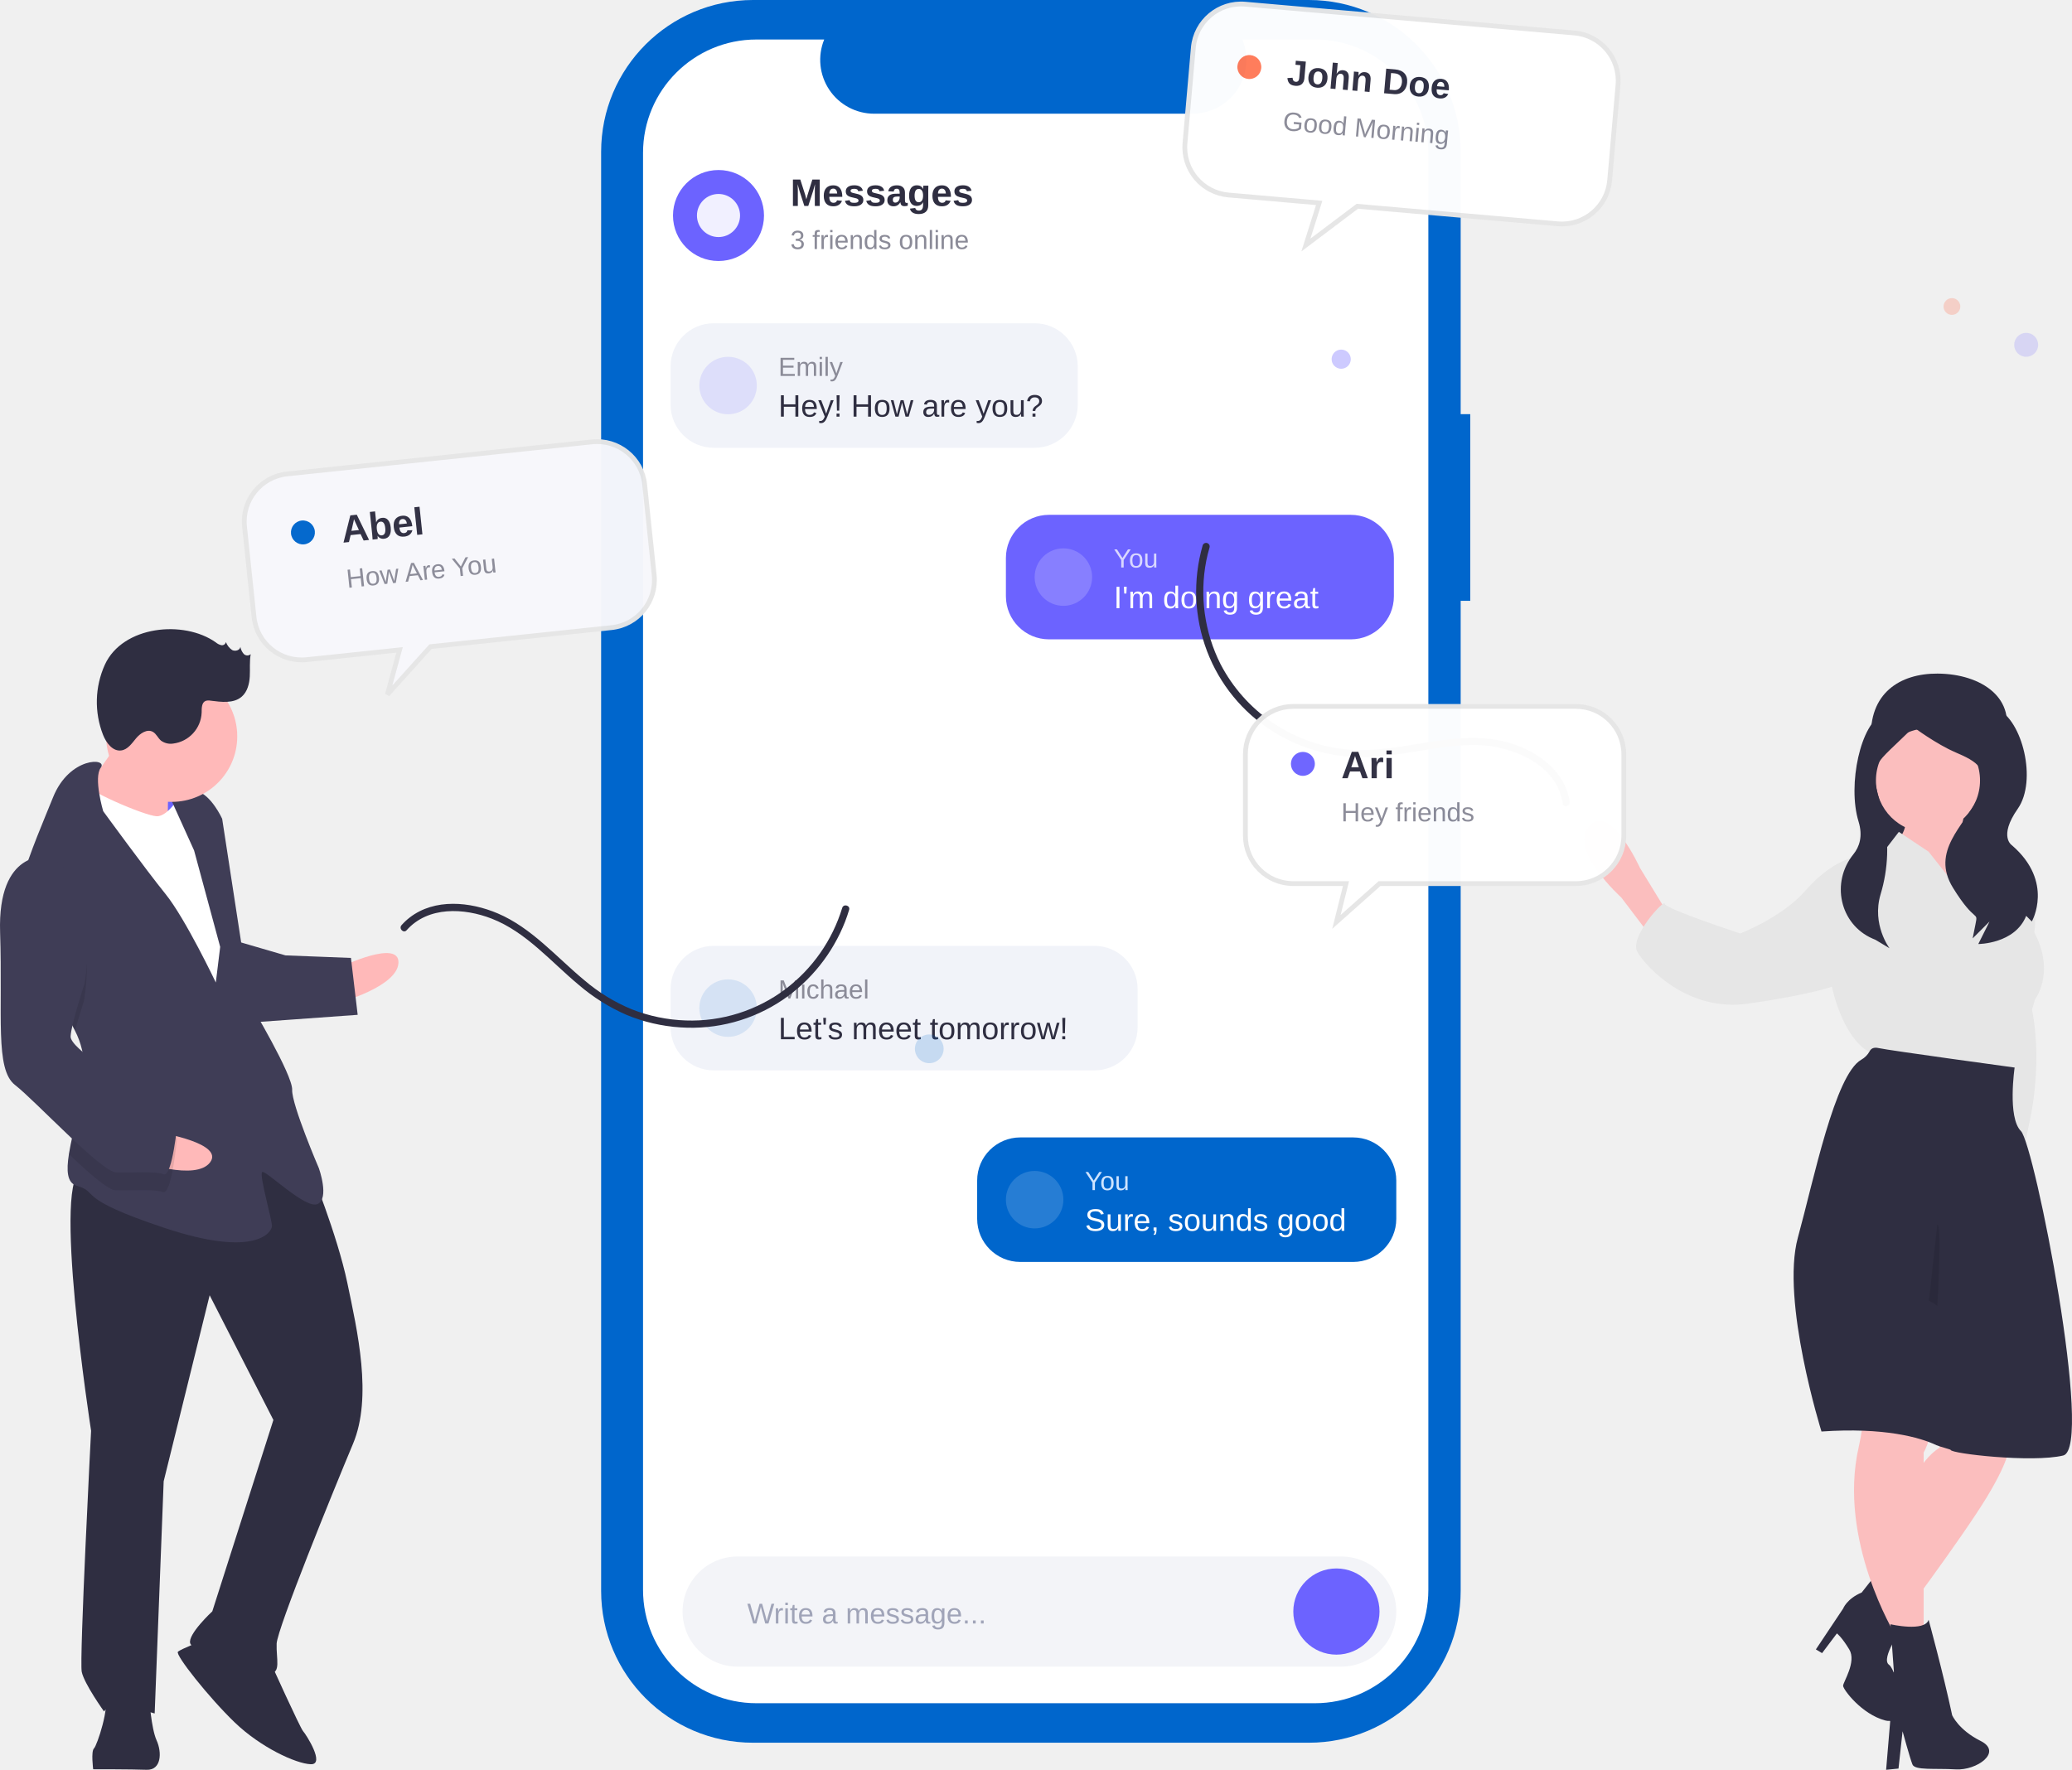
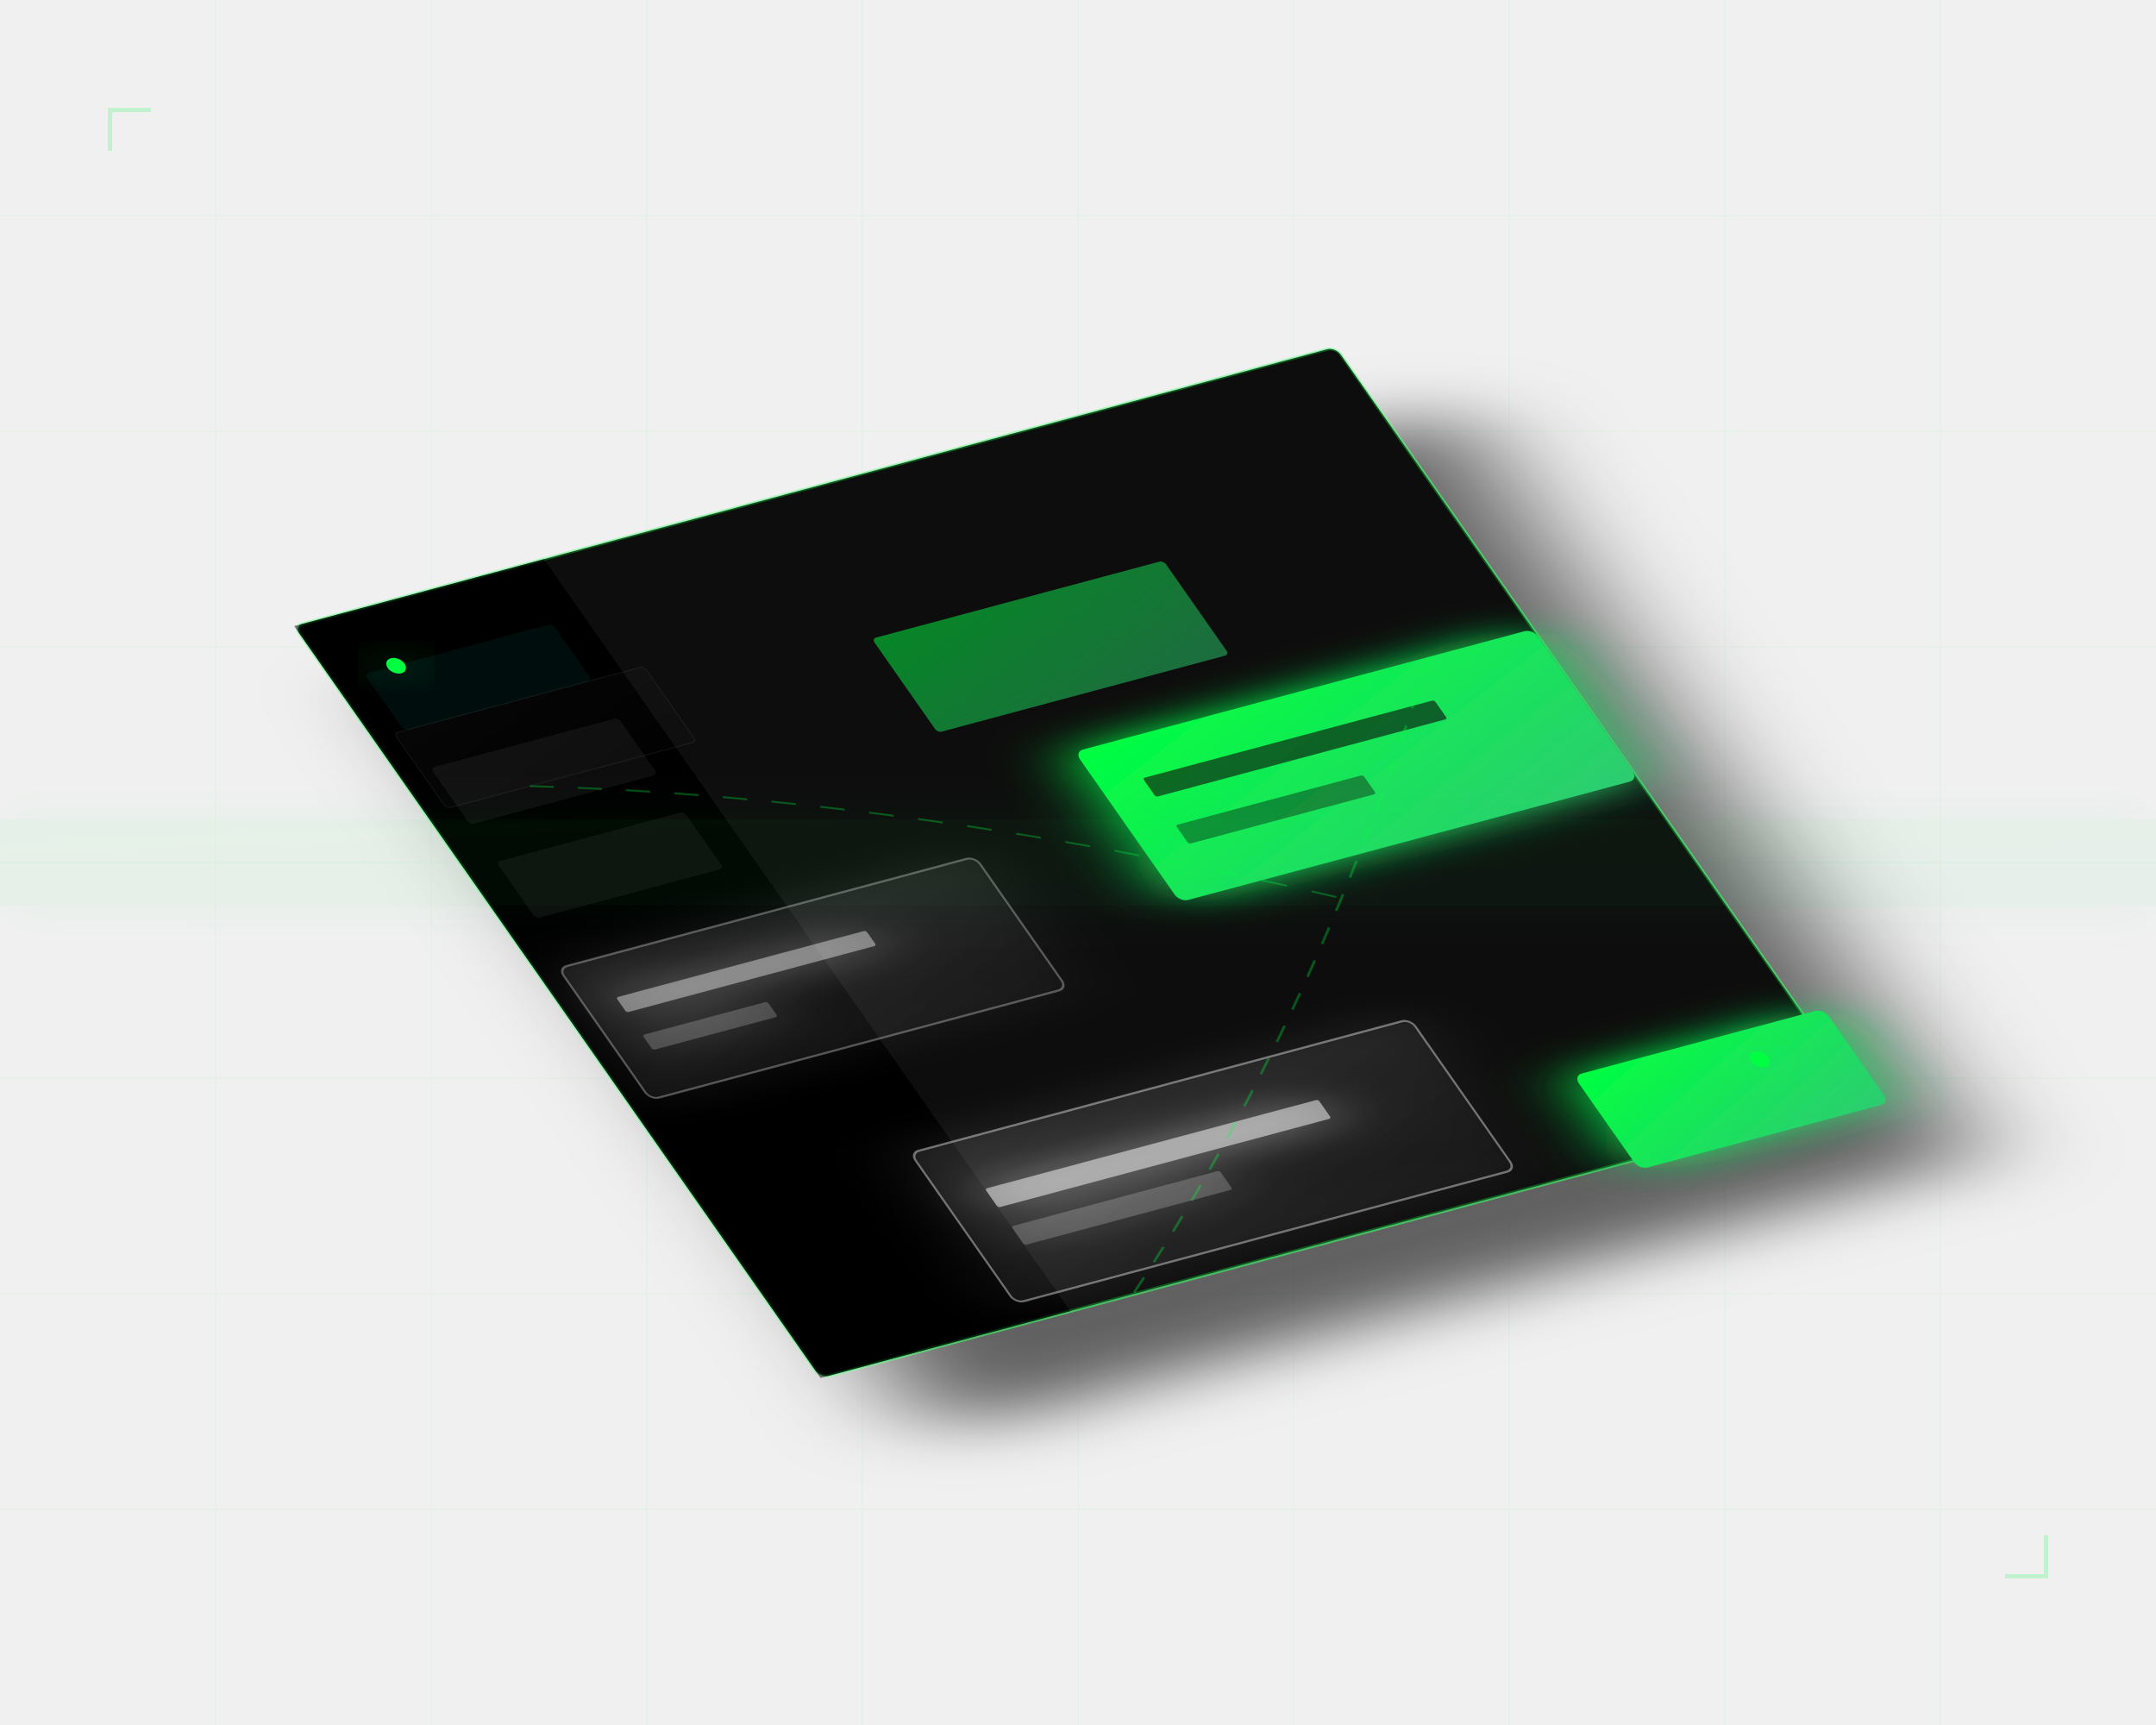
- <svg xmlns="http://www.w3.org/2000/svg" width="865.135" height="739.087" viewBox="0 0 865.135 739.087" role="img" artist="Katerina Limpitsouni" source="https://undraw.co/">
-   <path d="M781.316,253.404h-3.999V143.858a63.402,63.402,0,0,0-63.402-63.402H481.829a63.402,63.402,0,0,0-63.402,63.402V744.833a63.402,63.402,0,0,0,63.402,63.402H713.915a63.402,63.402,0,0,0,63.402-63.402V331.38h3.999Z" transform="translate(-167.4324 -80.45646)" fill="#06c" />
-   <path d="M716.473,96.951h-30.295A22.495,22.495,0,0,1,665.351,127.942H532.392A22.495,22.495,0,0,1,511.565,96.951H483.269a47.348,47.348,0,0,0-47.348,47.348V744.392A47.348,47.348,0,0,0,483.269,791.74h233.204a47.348,47.348,0,0,0,47.348-47.348h0V144.299A47.348,47.348,0,0,0,716.473,96.951Z" transform="translate(-167.4324 -80.45646)" fill="#fff" />
-   <path d="M1004.15,389.492c-4.902,14.513-12.418,27.736-27.736,27.736s-26.873-12.442-27.736-27.736c-1.103-19.543,12.065-27.817,27.736-27.736C994.927,361.851,1009.967,372.268,1004.15,389.492Z" transform="translate(-167.4324 -80.45646)" fill="#2f2e41" />
-   <rect x="781.245" y="308.412" width="54.743" height="69.341" fill="#2f2e41" />
-   <path d="M1005.028,440.527h4.656a41.451,41.451,0,0,1,6.208,34.146c-5.174,19.66-1.035,23.281-1.035,23.281s6.735,21.29-.508,53.366,6.716,40.793,6.716,40.793l-12.934-25.868-7.243-68.291Z" transform="translate(-167.4324 -80.45646)" fill="#e6e6e6" />
-   <path d="M988.731,415.436S984.592,431.991,986.661,431.991s9.312,8.795,9.312,8.795l4.656,17.073-3.622,12.417L984.592,467.689l-15.521-17.073-4.656-4.656-4.139-15.003s5.174-6.208,1.552-11.382S988.731,415.436,988.731,415.436Z" transform="translate(-167.4324 -80.45646)" fill="#fbbebe" />
-   <path d="M863.53,461.481l-11.382-18.625s-12.286-27.184-21.081-17.354,13.321,29.771,13.321,29.771l11.382,15.003Z" transform="translate(-167.4324 -80.45646)" fill="#fbbebe" />
-   <path d="M1014.599,623.414l-8.278,60.531s1.035,4.656-9.312,21.729-38.285,54.323-38.285,54.323l-8.278-15.521s9.83-49.149,26.903-59.496l-2.069-74.5Z" transform="translate(-167.4324 -80.45646)" fill="#fbbebe" />
-   <path d="M950.446,738.268l11.382,21.729s-9.312,13.074-5.691,15.661,8.278,25.868-1.552,23.281-17.59-12.934-17.59-14.486,5.691-9.97,2.587-15.144-5.174-6.726-5.174-6.726l-6.194,8.236-2.587-1.552,11.368-17.031s1.552-4.139,7.76-6.726Z" transform="translate(-167.4324 -80.45646)" fill="#2f2e41" />
-   <path d="M975.4,614.826s4.018,57.22-4.777,72.223v74.5l-11.899,1.552s-24.03-39.442-15.235-78.244-9.081-74.377-9.081-74.377Z" transform="translate(-167.4324 -80.45646)" fill="#fbbebe" />
-   <circle cx="805.002" cy="325.925" r="21.729" fill="#fbbebe" />
-   <path d="M994.422,463.55l-21.729-27.42-12.417-8.278-5.174,6.726-14.486,4.139s-9.312,2.069-19.142,13.451-27.42,18.108-27.42,18.108-31.559-10.347-31.559-12.417-15.003,13.969-11.382,20.177,20.882,25.176,46.233,21.554,34.992-7.068,34.992-7.068,4.656,23.799,18.108,28.455,57.427,7.76,57.427,7.76l9.312-31.042s10.347-13.451-3.622-33.111c0,0-.268-10.995-1.77-18.312-.584-2.846-1.355-5.135-2.369-6.004-3.622-3.104-22.764-8.278-22.764-8.278s3.104,10.347,4.656,10.865S996.491,460.963,994.422,463.55Z" transform="translate(-167.4324 -80.45646)" fill="#e6e6e6" />
-   <path d="M927.969,678.273c26.054-1.811,41.223,2.457,47.99,5.712,1.258.569,5.951,1.763,5.951,1.96,0,1.552,34.046,5.453,46.98,2.349s-11.963-129.808-17.654-135.499-2.623-26.52-2.623-26.52-52.217-7.108-56.873-8.143c-2.08-.46-3.13.316-3.653,1.319a8.946,8.946,0,0,1-3.539,3.575c-10.984,6.327-19.799,50.075-26.437,74.262C910.868,623.673,927.969,678.273,927.969,678.273Z" transform="translate(-167.4324 -80.45646)" fill="#2f2e41" />
-   <path d="M972.693,756.893s6.086,22.229,9.83,39.837c0,0,2.587,6.111,11.899,10.767s-1.58,12.389-10.375,11.871-17.073.517-18.108-2.069-4.111-13.843-4.111-13.843l-1.699,15.571-5.174.517,1.699-20.228s-4.139-7.76,1.552-20.694l-1.436-19.853S971.141,762.066,972.693,756.893Z" transform="translate(-167.4324 -80.45646)" fill="#2f2e41" />
-   <path d="M972.827,623.693a17.153,17.153,0,0,1,3.528,2.142c.274-4.889,1.857-34.456-.041-33.98Z" transform="translate(-167.4324 -80.45646)" opacity="0.1" style="isolation:isolate" />
-   <path d="M963.439,376.46s-.241-1.34-9.652,2.19-15.053,29.574-10.347,44.868c1.896,6.163.354,10.607-2.164,13.716-9.449,11.668-5.729,29.192,8.034,35.192q.583.254,1.189.502l5.882,3.529s-7.499-9.866-3.746-22.488a64.71,64.71,0,0,0,1.168-33.127c-.431-1.848-.92-3.753-1.475-5.698-4.706-16.47-2.417-14.568,14.053-31.038,0,0,9.411,7.059,17.647,10.588s15.294,7.059,9.411,18.823-19.999,22.352-10.588,37.646,10.588,9.411,9.411,15.294h0l-1.176,5.882,7.059-7.059-4.706,9.411s15.294,0,19.999-11.764l2.353,2.353s9.412-16.47-8.235-31.764c0,0-5.882-3.529,2.353-15.294s1.91-37.058-8.677-41.764S963.439,376.46,963.439,376.46Z" transform="translate(-167.4324 -80.45646)" fill="#2f2e41" />
-   <rect x="228.658" y="408.535" width="22.392" height="17.416" transform="translate(-353.8023 560.293) rotate(-87.7793)" fill="#6c63ff" />
-   <path d="M310.09,484.08s24.1-11.515,23.714-1.57-24.293,16.487-24.293,16.487Z" transform="translate(-167.4324 -80.45646)" fill="#ffb9b9" />
-   <path d="M296.868,568.222s11.37,27.829,15.571,47.911,10.599,47.718,2.369,67.317S283.181,760.653,282.94,766.868s2.004,12.527-2.968,12.334-32.03-8.712-33.128-12.489,9.232-13.336,9.232-13.336L281.583,673.447l-26.614-52.074-19.196,77.685L232.013,796.016s-18.453-5.695-21.132-.819c0,0-8.268-11.525-9.318-16.545s3.904-100.687,3.904-100.687-16.938-108.965-3.265-108.434S269.435,537.28,296.868,568.222Z" transform="translate(-167.4324 -80.45646)" fill="#2f2e41" />
-   <path d="M280.165,774.23s12.613,27.877,13.808,29.169,9.414,14.059,3.199,13.818-20.891-7.035-31.693-17.413-25.044-28.359-23.752-29.554,10.137-4.587,10.137-4.587Z" transform="translate(-167.4324 -80.45646)" fill="#2f2e41" />
-   <path d="M229.768,789.705s.761,12.479,3.054,17.547,2.004,12.527-4.211,12.286-22.278-.222-22.278-.222-.954-7.507.337-8.701,6.794-17.808,4.452-21.633S229.768,789.705,229.768,789.705Z" transform="translate(-167.4324 -80.45646)" fill="#2f2e41" />
-   <path d="M220.573,384.75S207.323,405.4,202.158,410.179s9.366,15.302,9.366,15.302l26.008,3.498s-.327-23.666,1.012-26.104S220.573,384.75,220.573,384.75Z" transform="translate(-167.4324 -80.45646)" fill="#ffb9b9" />
-   <path d="M243.179,411.77s-5.358,9.752-10.33,9.559-30.691-11.149-31.789-14.927-8.519,27.058-8.519,27.058l62.931,110.748,15.35-10.609-7.438-65.024-6.109-35.095Z" transform="translate(-167.4324 -80.45646)" fill="#fff" />
-   <path d="M198.738,510.885a34.825,34.825,0,0,1,3.861,16.334c-.01.249-.019.497-.041.745-.596,11.505-4.834,24.811-6.354,34.487-1.103,6.941-.789,12.008,3.273,13.199,9.848,2.872-1.436,4.924,36.665,17.606s44.75,1.735,44.846-.751-5.396-21.373-4.105-22.568,18.067,15.64,23.136,13.346.578-14.917.578-14.917-11.418-26.586-11.177-32.801-17.296-35.528-17.296-35.528l-11.928-77.647S255.609,412.252,249.442,410.768a15.277,15.277,0,0,0-11.284,2.052L248.478,435.629l10.888,40.26-1.821,14.868s-12.661-26.634-20.977-36.916S210.522,419.218,210.522,419.218s-4.139-13.967-1.015-18.14c3.125-4.186-13.034-4.813-19.924,12.349-3.652,9.096-9.581,22.659-13.295,35.288-3.31,11.188-4.873,21.647-1.594,27.625C179.706,485.473,192.312,497.477,198.738,510.885Z" transform="translate(-167.4324 -80.45646)" fill="#3f3d56" />
-   <path d="M174.694,476.34c5.011,9.133,17.618,21.137,24.044,34.545,1.679-6.047,3.726-12.305,3.726-12.305s7.854-42.023-15.378-52.883a15.549,15.549,0,0,0-10.798,3.017C172.979,459.903,171.415,470.362,174.694,476.34Z" transform="translate(-167.4324 -80.45646)" opacity="0.1" style="isolation:isolate" />
-   <path d="M266.921,473.692l19.696,5.743,27.347,1.06L316.777,504.258,271.834,507.495S260.609,475.937,266.921,473.692Z" transform="translate(-167.4324 -80.45646)" fill="#3f3d56" />
-   <path d="M234.804,553.589S261.153,557.96,255.139,565.889s-29.356-.407-29.356-.407Z" transform="translate(-167.4324 -80.45646)" fill="#ffb9b9" />
-   <path d="M202.558,527.964c-.596,11.505-4.834,24.811-6.354,34.487,8.394,7.944,16.376,14.952,19.384,15.068,6.215.241,16.208-.616,19.889.771s5.84-22.182,5.84-22.182-2.197-7.555-11.997-11.669C222.705,541.655,210.026,534.105,202.558,527.964Z" transform="translate(-167.4324 -80.45646)" opacity="0.1" style="isolation:isolate" />
-   <path d="M187.376,438.239s-21.035-3.306-19.899,31.596-2.217,57.18,6.243,63.733,35.942,36.251,42.157,36.492,16.208-.616,19.889.771,5.84-22.182,5.84-22.182-2.197-7.555-11.997-11.669-32.887-18.704-32.695-23.676S202.754,491.122,202.754,491.122,210.608,449.099,187.376,438.239Z" transform="translate(-167.4324 -80.45646)" fill="#3f3d56" />
-   <circle cx="71.69" cy="307.503" r="27.368" fill="#ffb9b9" />
-   <path d="M257.55,348.734a5.285,5.285,0,0,0,2.301,1.155,1.642,1.642,0,0,0,1.903-1.318,6.823,6.823,0,0,0,2.611,3.349c1.278.666,3.255.108,3.439-1.322a6.034,6.034,0,0,0,1.389,2.932,2.08,2.08,0,0,0,2.924.098c-.56,3.06-.214,6.206-.39,9.311s-1.004,6.397-3.35,8.439c-3.422,2.978-8.567,2.243-13.068,1.679a3.966,3.966,0,0,0-2.048.112c-1.685.718-1.609,3.064-1.632,4.896a13.603,13.603,0,0,1-11.911,12.918,6.819,6.819,0,0,1-5.068-1.237c-1.278-1.083-1.931-2.849-3.395-3.662-2.382-1.324-5.271.607-7.012,2.703s-3.458,4.674-6.156,5.058c-3.568.507-6.286-3.129-7.619-6.477a37.759,37.759,0,0,1,.75-29.339C218.669,341.786,244.119,339.217,257.55,348.734Z" transform="translate(-167.4324 -80.45646)" fill="#2f2e41" />
-   <g id="phone-chat-ui">
-     <circle cx="300" cy="90" r="19" fill="#6c63ff" />
-     <circle cx="300" cy="90" r="9" fill="#ffffff" opacity="0.9" />
-     <text x="330" y="86" font-size="16" font-family="Arial, sans-serif" font-weight="700" fill="#2f2e41">
-             Messages
-         </text>
-     <text x="330" y="104" font-size="11" font-family="Arial, sans-serif" fill="#8b8b98">
-             3 friends online
-         </text>
-     <g transform="translate(280 135)">
-       <rect width="170" height="52" rx="18" fill="#f1f3f9" />
-       <circle cx="24" cy="26" r="12" fill="#6c63ff" opacity="0.15" />
-       <text x="45" y="22" font-size="11" font-family="Arial, sans-serif" fill="#8b8b98">
-                 Emily
-             </text>
-       <text x="45" y="39" font-size="13" font-family="Arial, sans-serif" fill="#2f2e41">
-                 Hey! How are you?
-             </text>
+ <svg xmlns="http://www.w3.org/2000/svg" width="1000" height="800" viewBox="0 0 1000 800" fill="none">
+   <defs>
+     <linearGradient id="glassGradient" x1="0%" y1="0%" x2="100%" y2="100%">
+       <stop offset="0%" stop-color="#FFFFFF" stop-opacity="0.08" />
+       <stop offset="100%" stop-color="#FFFFFF" stop-opacity="0.02" />
+     </linearGradient>
+     <filter id="neonGlow" x="-50%" y="-50%" width="200%" height="200%">
+       <feGaussianBlur stdDeviation="12" result="blur" />
+       <feComposite in="SourceGraphic" in2="blur" operator="over" />
+     </filter>
+     <linearGradient id="neonGradient" x1="0%" y1="0%" x2="100%" y2="100%">
+       <stop offset="0%" stop-color="#00FF41" />
+       <stop offset="100%" stop-color="#2ECC71" />
+     </linearGradient>
+     <filter id="deepShadow" x="-20%" y="-20%" width="140%" height="140%">
+       <feDropShadow dx="30" dy="40" stdDeviation="20" flood-color="#000000" flood-opacity="0.6" />
+     </filter>
+   </defs>
+ 
+   {/* Background Decorative Grid */}
+   <g opacity="0.05">
+     <path d="M0 100H1000M0 200H1000M0 300H1000M0 400H1000M0 500H1000M0 600H1000M0 700H1000" stroke="#00FF41" stroke-width="0.5" />
+     <path d="M100 0V800M200 0V800M300 0V800M400 0V800M500 0V800M600 0V800M700 0V800M800 0V800M900 0V800" stroke="#00FF41" stroke-width="0.5" />
+   </g>
+ 
+   {/* Isometric Composition (Scaled Up) */}
+   <g transform="translate(500, 400) rotate(-15) skewX(20)">
+     
+     {/* Main App Window */}
+     <g filter="url(#deepShadow)">
+       <rect x="-250" y="-200" width="500" height="400" rx="4" fill="#0A0A0A" stroke="#00FF41" stroke-width="1.5" stroke-opacity="0.3" />
+       
+       {/* Sidebar Detail */}
+       <rect x="-250" y="-200" width="120" height="400" fill="#000000" fill-opacity="0.5" />
+       <rect x="-235" y="-170" width="90" height="30" rx="2" fill="#00FF41" fill-opacity="0.05" />
+       <rect x="-235" y="-120" width="90" height="30" rx="2" fill="#FFFFFF" fill-opacity="0.02" />
+       <rect x="-235" y="-70" width="90" height="30" rx="2" fill="#FFFFFF" fill-opacity="0.02" />
    </g>
-     <g transform="translate(420 215)">
-       <rect width="162" height="52" rx="18" fill="#6c63ff" />
-       <circle cx="24" cy="26" r="12" fill="#ffffff" opacity="0.18" />
-       <text x="45" y="22" font-size="11" font-family="Arial, sans-serif" fill="#d9d7ff">
-                 You
-             </text>
-       <text x="45" y="39" font-size="13" font-family="Arial, sans-serif" fill="#ffffff">
-                 I'm doing great
-             </text>
+ 
+     {/* Message Stream (Multiple Bubbles) */}
+     
+     {/* Bubble 1 - Far Back (White) */}
+     <g transform="translate(-180, -120)" opacity="0.3">
+       <rect x="-60" y="-20" width="120" height="40" rx="2" fill="url(#glassGradient)" stroke="#FFFFFF" stroke-width="0.5" stroke-opacity="0.2" />
    </g>
-     <g transform="translate(280 395)">
-       <rect width="195" height="52" rx="18" fill="#f1f3f9" />
-       <circle cx="24" cy="26" r="12" fill="#06c" opacity="0.12" />
-       <text x="45" y="22" font-size="11" font-family="Arial, sans-serif" fill="#8b8b98">
-                 Michael
-             </text>
-       <text x="45" y="39" font-size="13" font-family="Arial, sans-serif" fill="#2f2e41">
-                 Let's meet tomorrow!
-             </text>
+ 
+     {/* Bubble 2 - Back (Green) */}
+     <g transform="translate(50, -100)" opacity="0.5">
+       <rect x="-70" y="-25" width="140" height="50" rx="2" fill="url(#neonGradient)" />
    </g>
-     <g transform="translate(408 475)">
-       <rect width="175" height="52" rx="18" fill="#06c" />
-       <circle cx="24" cy="26" r="12" fill="#ffffff" opacity="0.15" />
-       <text x="45" y="22" font-size="11" font-family="Arial, sans-serif" fill="#cfe4ff">
-                 You
-             </text>
-       <text x="45" y="39" font-size="13" font-family="Arial, sans-serif" fill="#ffffff">
-                 Sure, sounds good
-             </text>
+ 
+     {/* Bubble 3 - Mid (White Glass) */}
+     <g transform="translate(-140, 20)" filter="url(#neonGlow)">
+       <rect x="-100" y="-35" width="200" height="70" rx="4" fill="url(#glassGradient)" stroke="#FFFFFF" stroke-width="1" stroke-opacity="0.3" style="backdrop-filter: blur(8px);" />
+       <rect x="-85" y="-15" width="120" height="8" rx="1" fill="#FFFFFF" fill-opacity="0.4" />
+       <rect x="-85" y="5" width="60" height="8" rx="1" fill="#FFFFFF" fill-opacity="0.2" />
    </g>
-     <rect x="285" y="650" width="298" height="46" rx="23" fill="#f3f4f8" />
-     <text x="312" y="678" font-size="12" font-family="Arial, sans-serif" fill="#a0a4b8">
-             Write a message...
-         </text>
-     <circle cx="558" cy="673" r="18" fill="#6c63ff" />
+ 
+     {/* Bubble 4 - Mid (Green Primary) */}
+     <g transform="translate(140, -10)" filter="url(#neonGlow)">
+       <rect x="-110" y="-40" width="220" height="80" rx="4" fill="url(#neonGradient)" />
+       <rect x="-90" y="-20" width="140" height="10" rx="1" fill="#0A0A0A" fill-opacity="0.6" />
+       <rect x="-90" y="5" width="90" height="10" rx="1" fill="#0A0A0A" fill-opacity="0.4" />
+     </g>
+ 
+     {/* Bubble 5 - Front (White Glass) */}
+     <g transform="translate(-30, 150)" filter="url(#neonGlow)">
+       <rect x="-120" y="-40" width="240" height="80" rx="4" fill="url(#glassGradient)" stroke="#FFFFFF" stroke-width="1" stroke-opacity="0.4" style="backdrop-filter: blur(12px);" />
+       <rect x="-100" y="-15" width="160" height="10" rx="1" fill="#FFFFFF" fill-opacity="0.5" />
+       <rect x="-100" y="5" width="100" height="10" rx="1" fill="#FFFFFF" fill-opacity="0.2" />
+     </g>
+ 
+     {/* Bubble 6 - Front Side (Green Small) */}
+     <g transform="translate(200, 180)" filter="url(#neonGlow)">
+       <rect x="-60" y="-25" width="120" height="50" rx="4" fill="url(#neonGradient)" />
+     </g>
+ 
+     {/* Connection Data Streams */}
+     <g opacity="0.3">
+       <path d="M-200 -100 Q -50 -50 100 50" stroke="#00FF41" stroke-width="1" stroke-dasharray="10 10" />
+       <path d="M200 -50 Q 50 100 -100 200" stroke="#00FF41" stroke-width="1" stroke-dasharray="10 10" />
+     </g>
+ 
+     {/* Security Nodes */}
+     <circle cx="-220" cy="-170" r="4" fill="#00FF41" filter="url(#neonGlow)" />
+     <circle cx="220" cy="170" r="4" fill="#00FF41" filter="url(#neonGlow)" />
  </g>
-   <path d="M337.212,468.93c8.963-10.095,23.985-9.341,35.584-4.815,14.354,5.601,24.74,18.059,36.33,27.676a78.975,78.975,0,0,0,19.86,12.47,70.362,70.362,0,0,0,22.579,5.246,68.157,68.157,0,0,0,42.69-11.5,70.762,70.762,0,0,0,26.038-32.672c.627-1.618,1.184-3.262,1.683-4.924.556-1.853-2.338-2.645-2.893-.798a67.035,67.035,0,0,1-23.626,33.851A65.37,65.37,0,0,1,453.811,506.617a67.891,67.891,0,0,1-22.513-4.633,73.563,73.563,0,0,1-19.889-12.18c-11.637-9.628-21.983-21.872-36.151-27.899-11.489-4.887-26.307-6.376-36.76,1.718a25.056,25.056,0,0,0-3.407,3.187c-1.278,1.439.836,3.569,2.121,2.121Z" transform="translate(-167.4324 -80.45646)" fill="#2f2e41" />
-   <path d="M822.829,415.246c-1.88-12.451-12.828-20.617-24.152-24.24-15.026-4.807-30.626-1.165-45.756,1.153-8.146,1.248-16.406,2.071-24.63,1.125a66.792,66.792,0,0,1-51.204-35.407,67.342,67.342,0,0,1-5.97-43.361c.373-1.846.831-3.672,1.359-5.479a1.501,1.501,0,0,0-2.893-.798,70.11,70.11,0,0,0,1.831,44.159,68.231,68.231,0,0,0,27.304,33.404,70.469,70.469,0,0,0,42.459,10.721c8.685-.572,17.231-2.317,25.826-3.591,7.635-1.132,15.564-2.02,23.248-.829,11.452,1.775,24.514,7.846,28.615,19.555a24.141,24.141,0,0,1,1.071,4.385c.287,1.903,3.179,1.094,2.893-.798Z" transform="translate(-167.4324 -80.45646)" fill="#2f2e41" />
-   <g id="floating-chats" opacity="0.98">
-     <g transform="translate(520 295)">
-       <path d="M20 0h118a20 20 0 0 1 20 20v34a20 20 0 0 1-20 20H56l-18 16 4-16H20A20 20 0 0 1 0 54V20A20 20 0 0 1 20 0Z" fill="#ffffff" stroke="#e6e6e6" stroke-width="2" />
-       <circle cx="24" cy="24" r="5" fill="#6c63ff" />
-       <text x="40" y="30" font-size="16" font-family="Arial, sans-serif" font-weight="700" fill="#2f2e41">Ari</text>
-       <text x="40" y="48" font-size="11" font-family="Arial, sans-serif" fill="#8b8b98">Hey friends</text>
-     </g>
-     <g transform="translate(100 200) rotate(-6)">
-       <path d="M20 0h128a20 20 0 0 1 20 20v38a20 20 0 0 1-20 20H72l-20 18 7-18H20A20 20 0 0 1 0 58V20A20 20 0 0 1 20 0Z" fill="#f7f7fb" stroke="#e6e6e6" stroke-width="2" />
-       <circle cx="24" cy="25" r="5" fill="#06c" />
-       <text x="40" y="31" font-size="16" font-family="Arial, sans-serif" font-weight="700" fill="#2f2e41">Abel</text>
-       <text x="40" y="50" font-size="11" font-family="Arial, sans-serif" fill="#8b8b98">How Are You</text>
-     </g>
-     <g transform="translate(500 0) rotate(5)">
-       <path d="M20 0h138a20 20 0 0 1 20 20v40a20 20 0 0 1-20 20H74l-20 18 4-18H20A20 20 0 0 1 0 60V20A20 20 0 0 1 20 0Z" fill="#ffffff" stroke="#e6e6e6" stroke-width="2" />
-       <circle cx="24" cy="26" r="5" fill="#ff7a59" />
-       <text x="40" y="32" font-size="15" font-family="Arial, sans-serif" font-weight="700" fill="#2f2e41">John
-                 Doe</text>
-       <text x="40" y="51" font-size="11" font-family="Arial, sans-serif" fill="#8b8b98">Good Morning</text>
-     </g>
-     <circle cx="560" cy="150" r="4" fill="#6c63ff" opacity="0.35" />
-     <circle cx="388" cy="438" r="6" fill="#06c" opacity="0.18" />
-     <circle cx="815" cy="128" r="3.5" fill="#ff7a59" opacity="0.28" />
-     <circle cx="846" cy="144" r="5" fill="#6c63ff" opacity="0.2" />
+ 
+   {/* HUD Overlays */}
+   <g opacity="0.2">
+     <rect x="50" y="50" width="20" height="2" fill="#00FF41" />
+     <rect x="50" y="50" width="2" height="20" fill="#00FF41" />
+     <rect x="930" y="730" width="20" height="2" fill="#00FF41" />
+     <rect x="948" y="712" width="2" height="20" fill="#00FF41" />
  </g>
+ 
+   {/* Scanning Beam */}
+   <rect x="0" y="380" width="1000" height="40" fill="url(#neonGradient)" opacity="0.05" filter="url(#neonGlow)" />
</svg>
